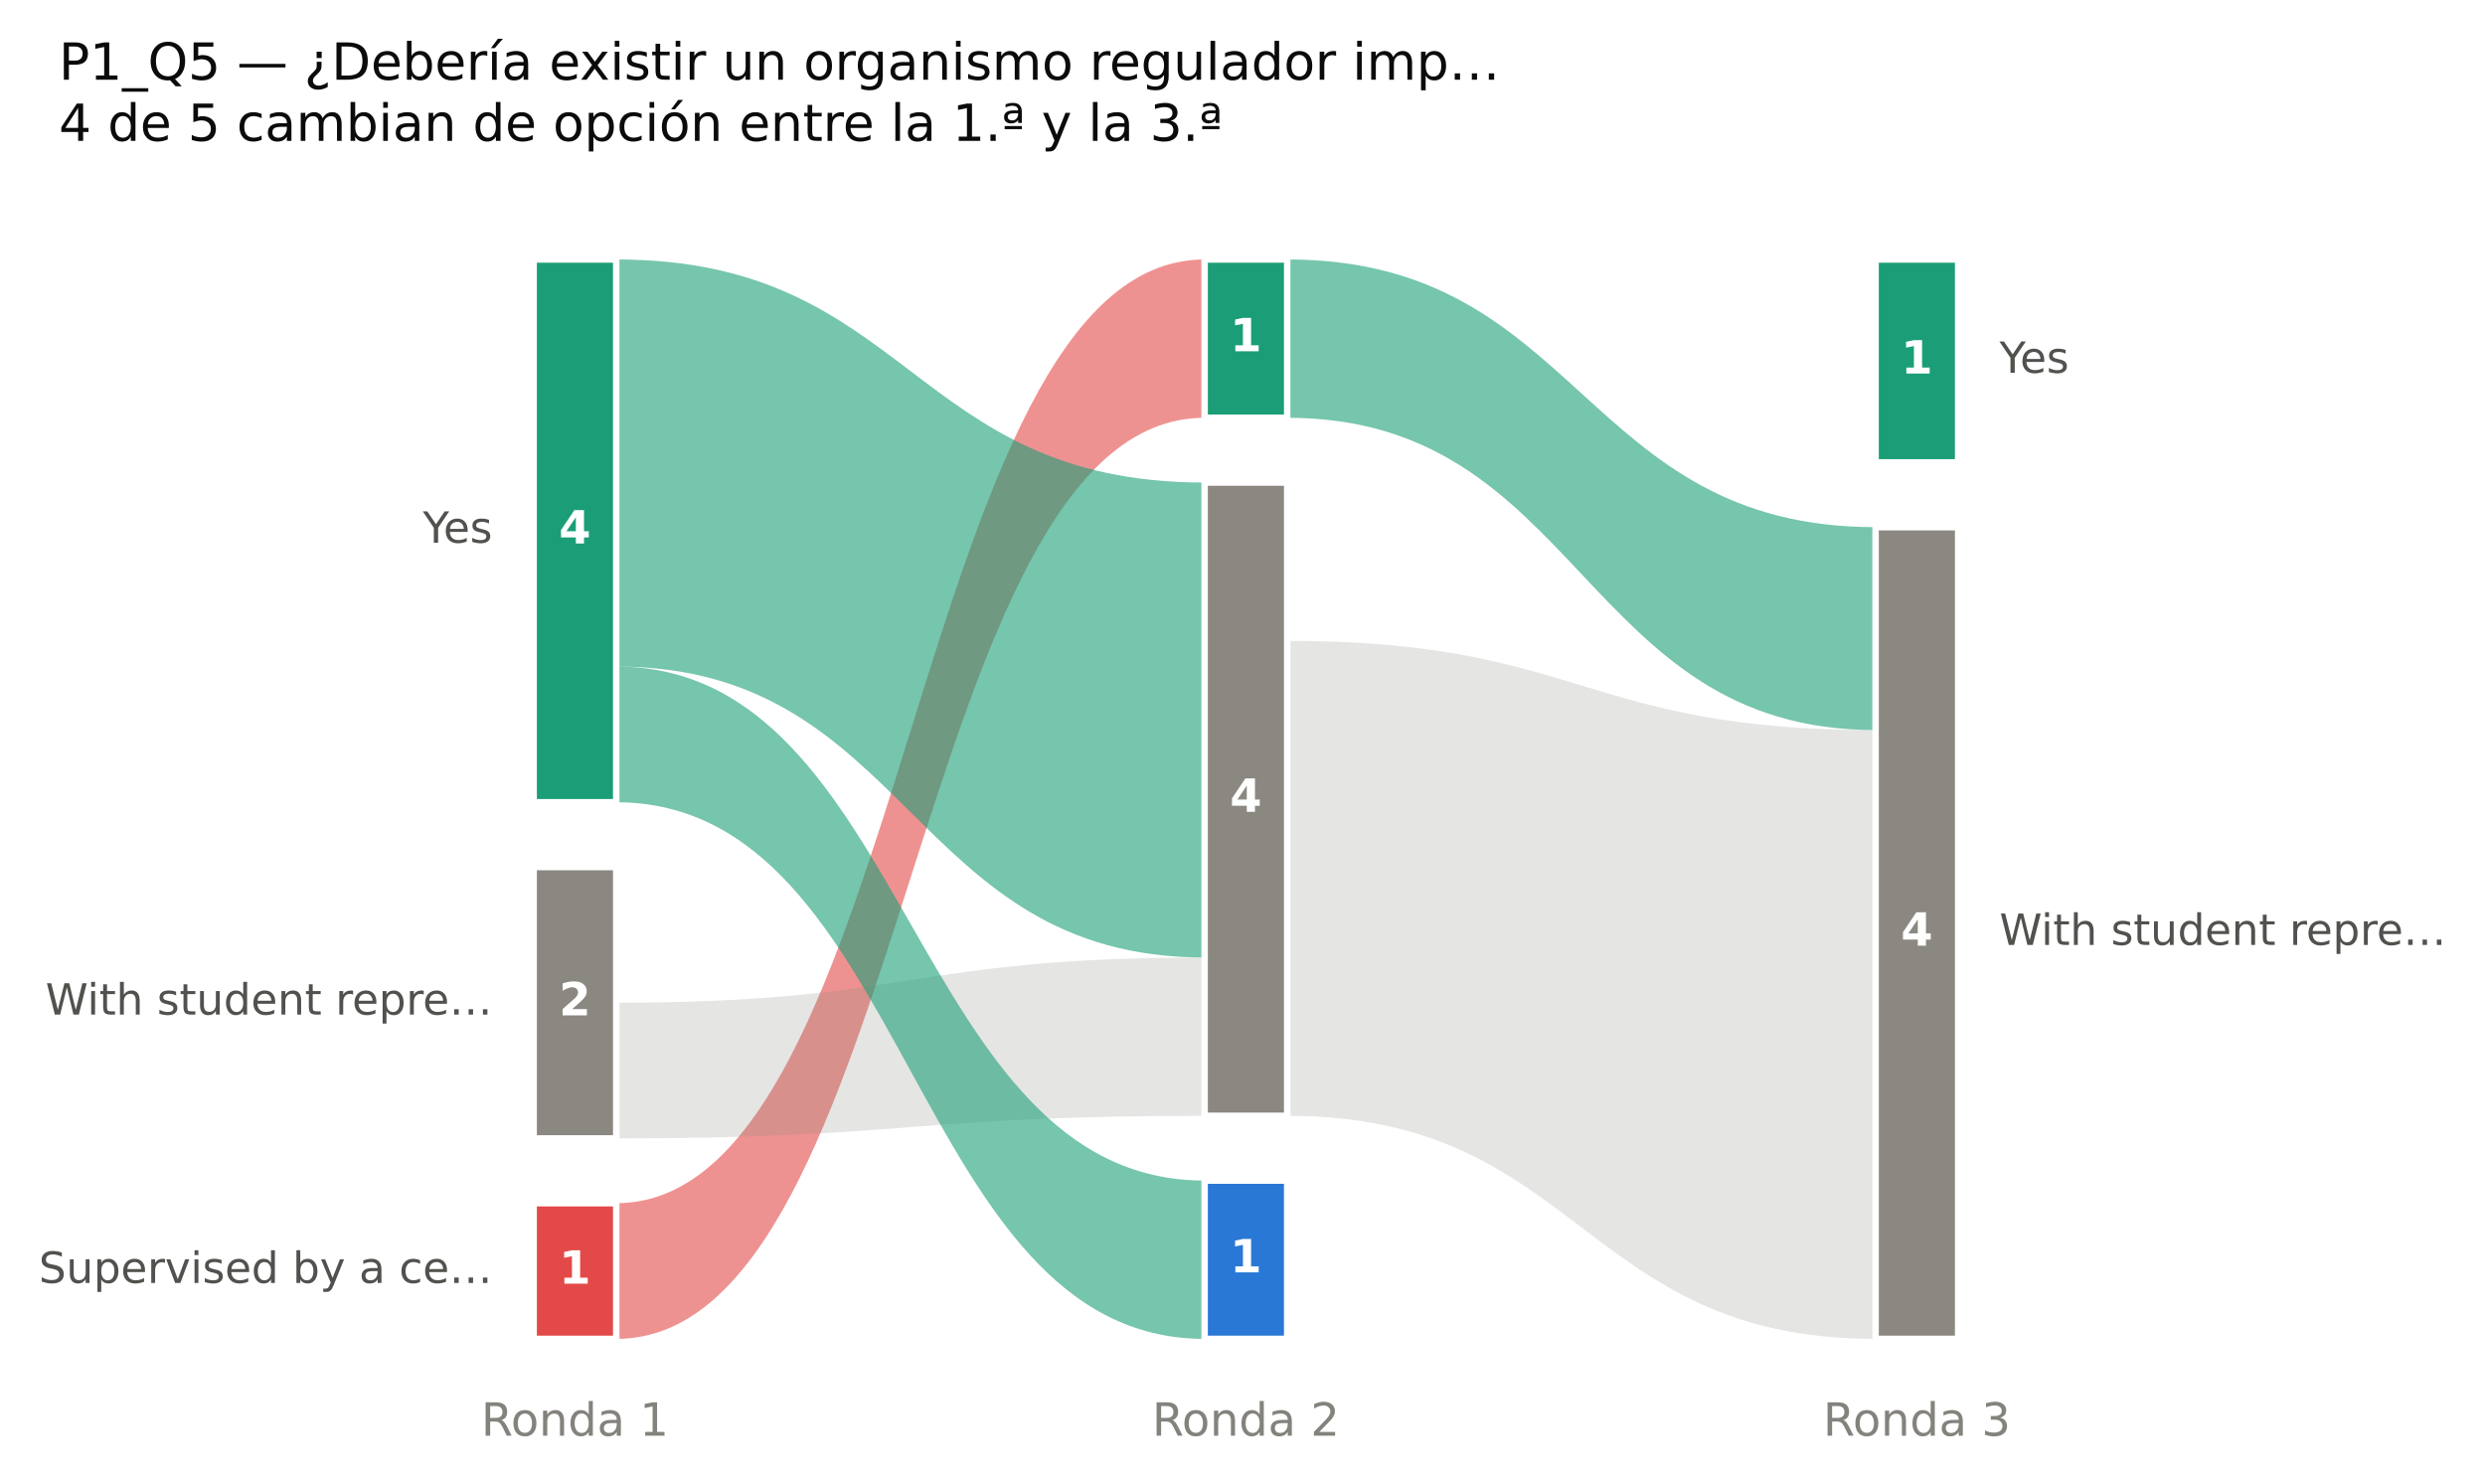
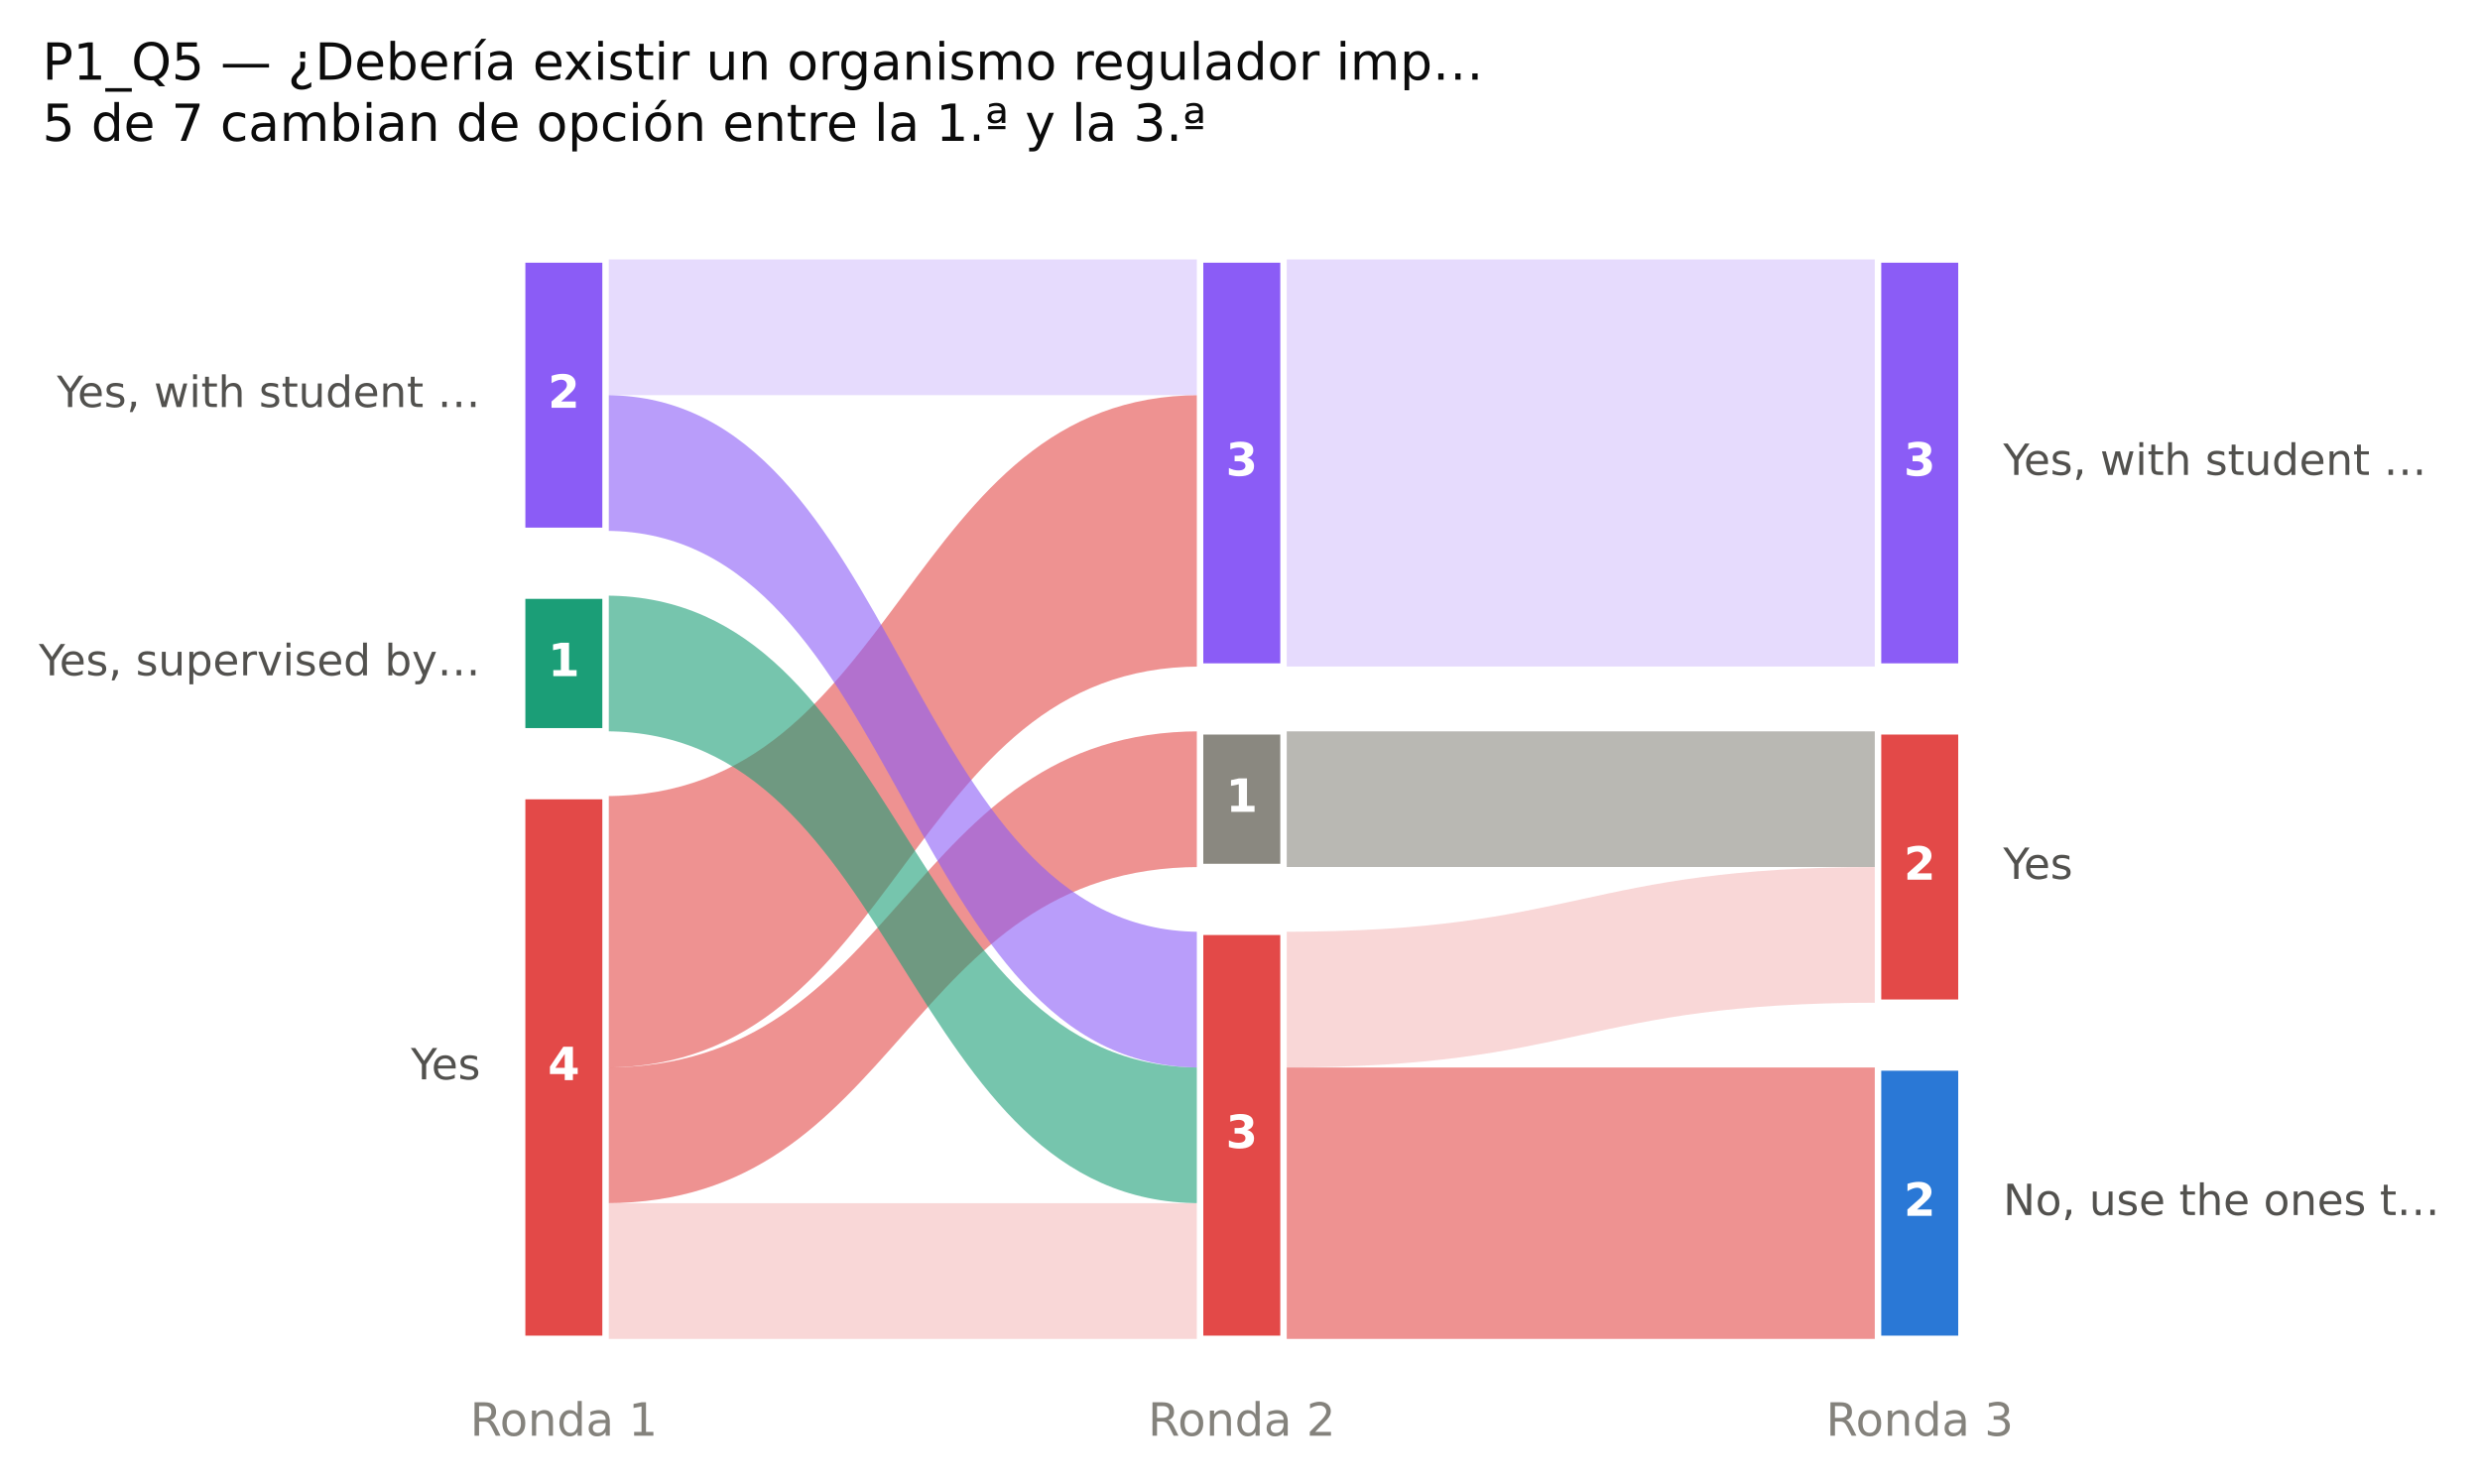
- <svg xmlns="http://www.w3.org/2000/svg" width="461.464pt" height="275.583pt" viewBox="0 0 461.464 275.583" version="1.1">
+ <svg xmlns="http://www.w3.org/2000/svg" width="460.541pt" height="275.583pt" viewBox="0 0 460.541 275.583" version="1.1">
  <defs>
    <style type="text/css">*{stroke-linejoin: round; stroke-linecap: butt}</style>
  </defs>
  <g id="figure_1">
    <g id="patch_1">
-       <path d="M 0 275.583  L 461.464 275.583  L 461.464 0  L 0 0  z " style="fill: #ffffff" />
+       <path d="M 0 275.583  L 460.541 275.583  L 460.541 0  L 0 0  z " style="fill: #ffffff" />
    </g>
    <g id="axes_1">
      <g id="patch_2">
-         <path d="M 10.92 256.657  L 451.808 256.657  L 451.808 36.157  L 10.92 36.157  z " style="fill: #ffffff" />
+         <path d="M 7.863 256.657  L 453.341 256.657  L 453.341 36.157  L 7.863 36.157  z " style="fill: #ffffff" />
      </g>
      <g id="patch_3">
-         <path d="M 114.433 248.638  C 169.065 248.638 169.065 77.584 223.696 77.584  L 223.696 48.184  C 169.065 48.184 169.065 223.438 114.433 223.438  z " clip-path="url(#pba7aec0b4e)" style="fill: #e34948; opacity: 0.6" />
+         <path d="M 112.454 248.638  C 167.654 248.638 167.654 248.638 222.855 248.638  L 222.855 223.438  C 167.654 223.438 167.654 223.438 112.454 223.438  z " clip-path="url(#p0921de04be)" style="fill: #e34948; opacity: 0.22" />
      </g>
      <g id="patch_4">
-         <path d="M 114.433 211.411  C 169.065 211.411 169.065 207.211 223.696 207.211  L 223.696 177.811  C 169.065 177.811 169.065 186.211 114.433 186.211  z " clip-path="url(#pba7aec0b4e)" style="fill: #8a8880; opacity: 0.22" />
+         <path d="M 112.454 223.438  C 167.654 223.438 167.654 161.011 222.855 161.011  L 222.855 135.811  C 167.654 135.811 167.654 198.238 112.454 198.238  z " clip-path="url(#p0921de04be)" style="fill: #e34948; opacity: 0.6" />
      </g>
      <g id="patch_5">
-         <path d="M 114.433 148.984  C 169.065 148.984 169.065 248.638 223.696 248.638  L 223.696 219.238  C 169.065 219.238 169.065 123.784 114.433 123.784  z " clip-path="url(#pba7aec0b4e)" style="fill: #1b9e77; opacity: 0.6" />
+         <path d="M 112.454 198.238  C 167.654 198.238 167.654 123.784 222.855 123.784  L 222.855 73.384  C 167.654 73.384 167.654 147.838 112.454 147.838  z " clip-path="url(#p0921de04be)" style="fill: #e34948; opacity: 0.6" />
      </g>
      <g id="patch_6">
-         <path d="M 114.433 123.784  C 169.065 123.784 169.065 177.811 223.696 177.811  L 223.696 89.611  C 169.065 89.611 169.065 48.184 114.433 48.184  z " clip-path="url(#pba7aec0b4e)" style="fill: #1b9e77; opacity: 0.6" />
+         <path d="M 112.454 135.811  C 167.654 135.811 167.654 223.438 222.855 223.438  L 222.855 198.238  C 167.654 198.238 167.654 110.611 112.454 110.611  z " clip-path="url(#p0921de04be)" style="fill: #1b9e77; opacity: 0.6" />
      </g>
      <g id="patch_7">
-         <path d="M 239.032 207.211  C 293.663 207.211 293.663 248.638 348.295 248.638  L 348.295 135.582  C 293.663 135.582 293.663 119.011 239.032 119.011  z " clip-path="url(#pba7aec0b4e)" style="fill: #8a8880; opacity: 0.22" />
+         <path d="M 112.454 98.584  C 167.654 98.584 167.654 198.238 222.855 198.238  L 222.855 173.038  C 167.654 173.038 167.654 73.384 112.454 73.384  z " clip-path="url(#p0921de04be)" style="fill: #8b5cf6; opacity: 0.6" />
      </g>
      <g id="patch_8">
-         <path d="M 239.032 77.584  C 293.663 77.584 293.663 135.582 348.295 135.582  L 348.295 97.897  C 293.663 97.897 293.663 48.184 239.032 48.184  z " clip-path="url(#pba7aec0b4e)" style="fill: #1b9e77; opacity: 0.6" />
+         <path d="M 112.454 73.384  C 167.654 73.384 167.654 73.384 222.855 73.384  L 222.855 48.184  C 167.654 48.184 167.654 48.184 112.454 48.184  z " clip-path="url(#p0921de04be)" style="fill: #8b5cf6; opacity: 0.22" />
+       </g>
+       <g id="patch_9">
+         <path d="M 238.35 248.638  C 293.55 248.638 293.55 248.638 348.751 248.638  L 348.751 198.238  C 293.55 198.238 293.55 198.238 238.35 198.238  z " clip-path="url(#p0921de04be)" style="fill: #e34948; opacity: 0.6" />
+       </g>
+       <g id="patch_10">
+         <path d="M 238.35 198.238  C 293.55 198.238 293.55 186.211 348.751 186.211  L 348.751 161.011  C 293.55 161.011 293.55 173.038 238.35 173.038  z " clip-path="url(#p0921de04be)" style="fill: #e34948; opacity: 0.22" />
+       </g>
+       <g id="patch_11">
+         <path d="M 238.35 161.011  C 293.55 161.011 293.55 161.011 348.751 161.011  L 348.751 135.811  C 293.55 135.811 293.55 135.811 238.35 135.811  z " clip-path="url(#p0921de04be)" style="fill: #8a8880; opacity: 0.6" />
+       </g>
+       <g id="patch_12">
+         <path d="M 238.35 123.784  C 293.55 123.784 293.55 123.784 348.751 123.784  L 348.751 48.184  C 293.55 48.184 293.55 48.184 238.35 48.184  z " clip-path="url(#p0921de04be)" style="fill: #8b5cf6; opacity: 0.22" />
      </g>
      <g id="matplotlib.axis_1">
        <g id="xtick_1">
          <g id="line2d_1" />
          <g id="text_1">
-             <text style="font-size: 8.5px; font-family: 'DejaVu Sans', 'Helvetica', 'Arial', sans-serif; text-anchor: middle; fill: #84827c" x="106.765" y="266.615" transform="rotate(-0 106.7652 266.6153)">Ronda 1</text>
+             <text style="font-size: 8.5px; font-family: 'DejaVu Sans', 'Helvetica', 'Arial', sans-serif; text-anchor: middle; fill: #84827c" x="104.706" y="266.615" transform="rotate(-0 104.7061 266.6153)">Ronda 1</text>
          </g>
        </g>
        <g id="xtick_2">
          <g id="line2d_2" />
          <g id="text_2">
-             <text style="font-size: 8.5px; font-family: 'DejaVu Sans', 'Helvetica', 'Arial', sans-serif; text-anchor: middle; fill: #84827c" x="231.364" y="266.615" transform="rotate(-0 231.364 266.6153)">Ronda 2</text>
+             <text style="font-size: 8.5px; font-family: 'DejaVu Sans', 'Helvetica', 'Arial', sans-serif; text-anchor: middle; fill: #84827c" x="230.602" y="266.615" transform="rotate(-0 230.6021 266.6153)">Ronda 2</text>
          </g>
        </g>
        <g id="xtick_3">
          <g id="line2d_3" />
          <g id="text_3">
-             <text style="font-size: 8.5px; font-family: 'DejaVu Sans', 'Helvetica', 'Arial', sans-serif; text-anchor: middle; fill: #84827c" x="355.963" y="266.615" transform="rotate(-0 355.9629 266.6153)">Ronda 3</text>
+             <text style="font-size: 8.5px; font-family: 'DejaVu Sans', 'Helvetica', 'Arial', sans-serif; text-anchor: middle; fill: #84827c" x="356.498" y="266.615" transform="rotate(-0 356.4981 266.6153)">Ronda 3</text>
          </g>
        </g>
      </g>
      <g id="matplotlib.axis_2" />
-       <g id="patch_9">
-         <path d="M 99.098 248.638  L 114.433 248.638  L 114.433 223.438  L 99.098 223.438  z " clip-path="url(#pba7aec0b4e)" style="fill: #e34948; stroke: #ffffff; stroke-width: 1.2; stroke-linejoin: miter" />
-       </g>
-       <g id="patch_10">
-         <path d="M 99.098 211.411  L 114.433 211.411  L 114.433 161.011  L 99.098 161.011  z " clip-path="url(#pba7aec0b4e)" style="fill: #8a8880; stroke: #ffffff; stroke-width: 1.2; stroke-linejoin: miter" />
-       </g>
-       <g id="patch_11">
-         <path d="M 99.098 148.984  L 114.433 148.984  L 114.433 48.184  L 99.098 48.184  z " clip-path="url(#pba7aec0b4e)" style="fill: #1b9e77; stroke: #ffffff; stroke-width: 1.2; stroke-linejoin: miter" />
-       </g>
-       <g id="patch_12">
-         <path d="M 223.696 248.638  L 239.032 248.638  L 239.032 219.238  L 223.696 219.238  z " clip-path="url(#pba7aec0b4e)" style="fill: #2a78d6; stroke: #ffffff; stroke-width: 1.2; stroke-linejoin: miter" />
-       </g>
      <g id="patch_13">
-         <path d="M 223.696 207.211  L 239.032 207.211  L 239.032 89.611  L 223.696 89.611  z " clip-path="url(#pba7aec0b4e)" style="fill: #8a8880; stroke: #ffffff; stroke-width: 1.2; stroke-linejoin: miter" />
+         <path d="M 96.959 248.638  L 112.454 248.638  L 112.454 147.838  L 96.959 147.838  z " clip-path="url(#p0921de04be)" style="fill: #e34948; stroke: #ffffff; stroke-width: 1.2; stroke-linejoin: miter" />
      </g>
      <g id="patch_14">
-         <path d="M 223.696 77.584  L 239.032 77.584  L 239.032 48.184  L 223.696 48.184  z " clip-path="url(#pba7aec0b4e)" style="fill: #1b9e77; stroke: #ffffff; stroke-width: 1.2; stroke-linejoin: miter" />
+         <path d="M 96.959 135.811  L 112.454 135.811  L 112.454 110.611  L 96.959 110.611  z " clip-path="url(#p0921de04be)" style="fill: #1b9e77; stroke: #ffffff; stroke-width: 1.2; stroke-linejoin: miter" />
      </g>
      <g id="patch_15">
-         <path d="M 348.295 248.638  L 363.63 248.638  L 363.63 97.897  L 348.295 97.897  z " clip-path="url(#pba7aec0b4e)" style="fill: #8a8880; stroke: #ffffff; stroke-width: 1.2; stroke-linejoin: miter" />
+         <path d="M 96.959 98.584  L 112.454 98.584  L 112.454 48.184  L 96.959 48.184  z " clip-path="url(#p0921de04be)" style="fill: #8b5cf6; stroke: #ffffff; stroke-width: 1.2; stroke-linejoin: miter" />
      </g>
      <g id="patch_16">
-         <path d="M 348.295 85.869  L 363.63 85.869  L 363.63 48.184  L 348.295 48.184  z " clip-path="url(#pba7aec0b4e)" style="fill: #1b9e77; stroke: #ffffff; stroke-width: 1.2; stroke-linejoin: miter" />
+         <path d="M 222.855 248.638  L 238.35 248.638  L 238.35 173.038  L 222.855 173.038  z " clip-path="url(#p0921de04be)" style="fill: #e34948; stroke: #ffffff; stroke-width: 1.2; stroke-linejoin: miter" />
+       </g>
+       <g id="patch_17">
+         <path d="M 222.855 161.011  L 238.35 161.011  L 238.35 135.811  L 222.855 135.811  z " clip-path="url(#p0921de04be)" style="fill: #8a8880; stroke: #ffffff; stroke-width: 1.2; stroke-linejoin: miter" />
+       </g>
+       <g id="patch_18">
+         <path d="M 222.855 123.784  L 238.35 123.784  L 238.35 48.184  L 222.855 48.184  z " clip-path="url(#p0921de04be)" style="fill: #8b5cf6; stroke: #ffffff; stroke-width: 1.2; stroke-linejoin: miter" />
+       </g>
+       <g id="patch_19">
+         <path d="M 348.751 248.638  L 364.246 248.638  L 364.246 198.238  L 348.751 198.238  z " clip-path="url(#p0921de04be)" style="fill: #2a78d6; stroke: #ffffff; stroke-width: 1.2; stroke-linejoin: miter" />
+       </g>
+       <g id="patch_20">
+         <path d="M 348.751 186.211  L 364.246 186.211  L 364.246 135.811  L 348.751 135.811  z " clip-path="url(#p0921de04be)" style="fill: #e34948; stroke: #ffffff; stroke-width: 1.2; stroke-linejoin: miter" />
+       </g>
+       <g id="patch_21">
+         <path d="M 348.751 123.784  L 364.246 123.784  L 364.246 48.184  L 348.751 48.184  z " clip-path="url(#p0921de04be)" style="fill: #8b5cf6; stroke: #ffffff; stroke-width: 1.2; stroke-linejoin: miter" />
      </g>
      <g id="text_4">
-         <text style="font-size: 9.5px; font-family: 'DejaVu Sans', 'Helvetica', 'Arial', sans-serif; fill: #0b0b0b" transform="translate(10.92 14.79852)">P1_Q5 — ¿Debería existir un organismo regulador imp…</text>
-         <text style="font-size: 9.5px; font-family: 'DejaVu Sans', 'Helvetica', 'Arial', sans-serif; fill: #0b0b0b" transform="translate(10.92 26.15666)">4 de 5 cambian de opción entre la 1.ª y la 3.ª</text>
+         <text style="font-size: 9.5px; font-family: 'DejaVu Sans', 'Helvetica', 'Arial', sans-serif; fill: #0b0b0b" transform="translate(7.863078 14.79852)">P1_Q5 — ¿Debería existir un organismo regulador imp…</text>
+         <text style="font-size: 9.5px; font-family: 'DejaVu Sans', 'Helvetica', 'Arial', sans-serif; fill: #0b0b0b" transform="translate(7.863078 26.15666)">5 de 7 cambian de opción entre la 1.ª y la 3.ª</text>
      </g>
      <g id="text_5">
-         <text style="font-weight: 700; font-size: 8.5px; font-family: 'DejaVu Sans', 'Helvetica', 'Arial', sans-serif; text-anchor: middle; fill: #ffffff" x="106.765" y="238.384" transform="rotate(-0 106.7652 238.3839)">1</text>
+         <text style="font-weight: 700; font-size: 8.5px; font-family: 'DejaVu Sans', 'Helvetica', 'Arial', sans-serif; text-anchor: middle; fill: #ffffff" x="104.706" y="200.584" transform="rotate(-0 104.7061 200.5839)">4</text>
      </g>
      <g id="text_6">
-         <text style="font-size: 8px; font-family: 'DejaVu Sans', 'Helvetica', 'Arial', sans-serif; text-anchor: end; fill: #52514e" x="91.43" y="238.246" transform="rotate(-0 91.43 238.246)">Supervised by a ce…</text>
+         <text style="font-size: 8px; font-family: 'DejaVu Sans', 'Helvetica', 'Arial', sans-serif; text-anchor: end; fill: #52514e" x="89.211" y="200.446" transform="rotate(-0 89.21125 200.446)">Yes</text>
      </g>
      <g id="text_7">
-         <text style="font-weight: 700; font-size: 8.5px; font-family: 'DejaVu Sans', 'Helvetica', 'Arial', sans-serif; text-anchor: middle; fill: #ffffff" x="106.765" y="188.557" transform="rotate(-0 106.7652 188.5567)">2</text>
+         <text style="font-weight: 700; font-size: 8.5px; font-family: 'DejaVu Sans', 'Helvetica', 'Arial', sans-serif; text-anchor: middle; fill: #ffffff" x="104.706" y="125.557" transform="rotate(-0 104.7061 125.5567)">1</text>
      </g>
      <g id="text_8">
-         <text style="font-size: 8px; font-family: 'DejaVu Sans', 'Helvetica', 'Arial', sans-serif; text-anchor: end; fill: #52514e" x="91.43" y="188.419" transform="rotate(-0 91.43 188.4187)">With student repre…</text>
+         <text style="font-size: 8px; font-family: 'DejaVu Sans', 'Helvetica', 'Arial', sans-serif; text-anchor: end; fill: #52514e" x="89.211" y="125.419" transform="rotate(-0 89.21125 125.4187)">Yes, supervised by…</text>
      </g>
      <g id="text_9">
-         <text style="font-weight: 700; font-size: 8.5px; font-family: 'DejaVu Sans', 'Helvetica', 'Arial', sans-serif; text-anchor: middle; fill: #ffffff" x="106.765" y="100.929" transform="rotate(-0 106.7652 100.9294)">4</text>
+         <text style="font-weight: 700; font-size: 8.5px; font-family: 'DejaVu Sans', 'Helvetica', 'Arial', sans-serif; text-anchor: middle; fill: #ffffff" x="104.706" y="75.729" transform="rotate(-0 104.7061 75.7294)">2</text>
      </g>
      <g id="text_10">
-         <text style="font-size: 8px; font-family: 'DejaVu Sans', 'Helvetica', 'Arial', sans-serif; text-anchor: end; fill: #52514e" x="91.43" y="100.791" transform="rotate(-0 91.43 100.7914)">Yes</text>
+         <text style="font-size: 8px; font-family: 'DejaVu Sans', 'Helvetica', 'Arial', sans-serif; text-anchor: end; fill: #52514e" x="89.211" y="75.591" transform="rotate(-0 89.21125 75.59143)">Yes, with student …</text>
      </g>
      <g id="text_11">
-         <text style="font-weight: 700; font-size: 8.5px; font-family: 'DejaVu Sans', 'Helvetica', 'Arial', sans-serif; text-anchor: middle; fill: #ffffff" x="231.364" y="236.284" transform="rotate(-0 231.364 236.2839)">1</text>
+         <text style="font-weight: 700; font-size: 8.5px; font-family: 'DejaVu Sans', 'Helvetica', 'Arial', sans-serif; text-anchor: middle; fill: #ffffff" x="230.602" y="213.184" transform="rotate(-0 230.6021 213.1839)">3</text>
      </g>
      <g id="text_12">
-         <text style="font-weight: 700; font-size: 8.5px; font-family: 'DejaVu Sans', 'Helvetica', 'Arial', sans-serif; text-anchor: middle; fill: #ffffff" x="231.364" y="150.757" transform="rotate(-0 231.364 150.7567)">4</text>
+         <text style="font-weight: 700; font-size: 8.5px; font-family: 'DejaVu Sans', 'Helvetica', 'Arial', sans-serif; text-anchor: middle; fill: #ffffff" x="230.602" y="150.757" transform="rotate(-0 230.6021 150.7567)">1</text>
      </g>
      <g id="text_13">
-         <text style="font-weight: 700; font-size: 8.5px; font-family: 'DejaVu Sans', 'Helvetica', 'Arial', sans-serif; text-anchor: middle; fill: #ffffff" x="231.364" y="65.229" transform="rotate(-0 231.364 65.2294)">1</text>
+         <text style="font-weight: 700; font-size: 8.5px; font-family: 'DejaVu Sans', 'Helvetica', 'Arial', sans-serif; text-anchor: middle; fill: #ffffff" x="230.602" y="88.329" transform="rotate(-0 230.6021 88.3294)">3</text>
      </g>
      <g id="text_14">
-         <text style="font-weight: 700; font-size: 8.5px; font-family: 'DejaVu Sans', 'Helvetica', 'Arial', sans-serif; text-anchor: middle; fill: #ffffff" x="355.963" y="175.613" transform="rotate(-0 355.9629 175.613)">4</text>
+         <text style="font-weight: 700; font-size: 8.5px; font-family: 'DejaVu Sans', 'Helvetica', 'Arial', sans-serif; text-anchor: middle; fill: #ffffff" x="356.498" y="225.784" transform="rotate(-0 356.4981 225.7839)">2</text>
      </g>
      <g id="text_15">
-         <text style="font-size: 8px; font-family: 'DejaVu Sans', 'Helvetica', 'Arial', sans-serif; text-anchor: start; fill: #52514e" x="371.298" y="175.475" transform="rotate(-0 371.2981 175.4751)">With student repre…</text>
+         <text style="font-size: 8px; font-family: 'DejaVu Sans', 'Helvetica', 'Arial', sans-serif; text-anchor: start; fill: #52514e" x="371.993" y="225.646" transform="rotate(-0 371.993 225.646)">No, use the ones t…</text>
      </g>
      <g id="text_16">
-         <text style="font-weight: 700; font-size: 8.5px; font-family: 'DejaVu Sans', 'Helvetica', 'Arial', sans-serif; text-anchor: middle; fill: #ffffff" x="355.963" y="69.372" transform="rotate(-0 355.9629 69.37212)">1</text>
+         <text style="font-weight: 700; font-size: 8.5px; font-family: 'DejaVu Sans', 'Helvetica', 'Arial', sans-serif; text-anchor: middle; fill: #ffffff" x="356.498" y="163.357" transform="rotate(-0 356.4981 163.3567)">2</text>
      </g>
      <g id="text_17">
-         <text style="font-size: 8px; font-family: 'DejaVu Sans', 'Helvetica', 'Arial', sans-serif; text-anchor: start; fill: #52514e" x="371.298" y="69.234" transform="rotate(-0 371.2981 69.23416)">Yes</text>
+         <text style="font-size: 8px; font-family: 'DejaVu Sans', 'Helvetica', 'Arial', sans-serif; text-anchor: start; fill: #52514e" x="371.993" y="163.219" transform="rotate(-0 371.993 163.2187)">Yes</text>
+       </g>
+       <g id="text_18">
+         <text style="font-weight: 700; font-size: 8.5px; font-family: 'DejaVu Sans', 'Helvetica', 'Arial', sans-serif; text-anchor: middle; fill: #ffffff" x="356.498" y="88.329" transform="rotate(-0 356.4981 88.3294)">3</text>
+       </g>
+       <g id="text_19">
+         <text style="font-size: 8px; font-family: 'DejaVu Sans', 'Helvetica', 'Arial', sans-serif; text-anchor: start; fill: #52514e" x="371.993" y="88.191" transform="rotate(-0 371.993 88.19143)">Yes, with student …</text>
      </g>
    </g>
  </g>
  <defs>
-     <clipPath id="pba7aec0b4e">
-       <rect x="10.92" y="36.157" width="440.888" height="220.5" />
+     <clipPath id="p0921de04be">
+       <rect x="7.863" y="36.157" width="445.478" height="220.5" />
    </clipPath>
  </defs>
</svg>
